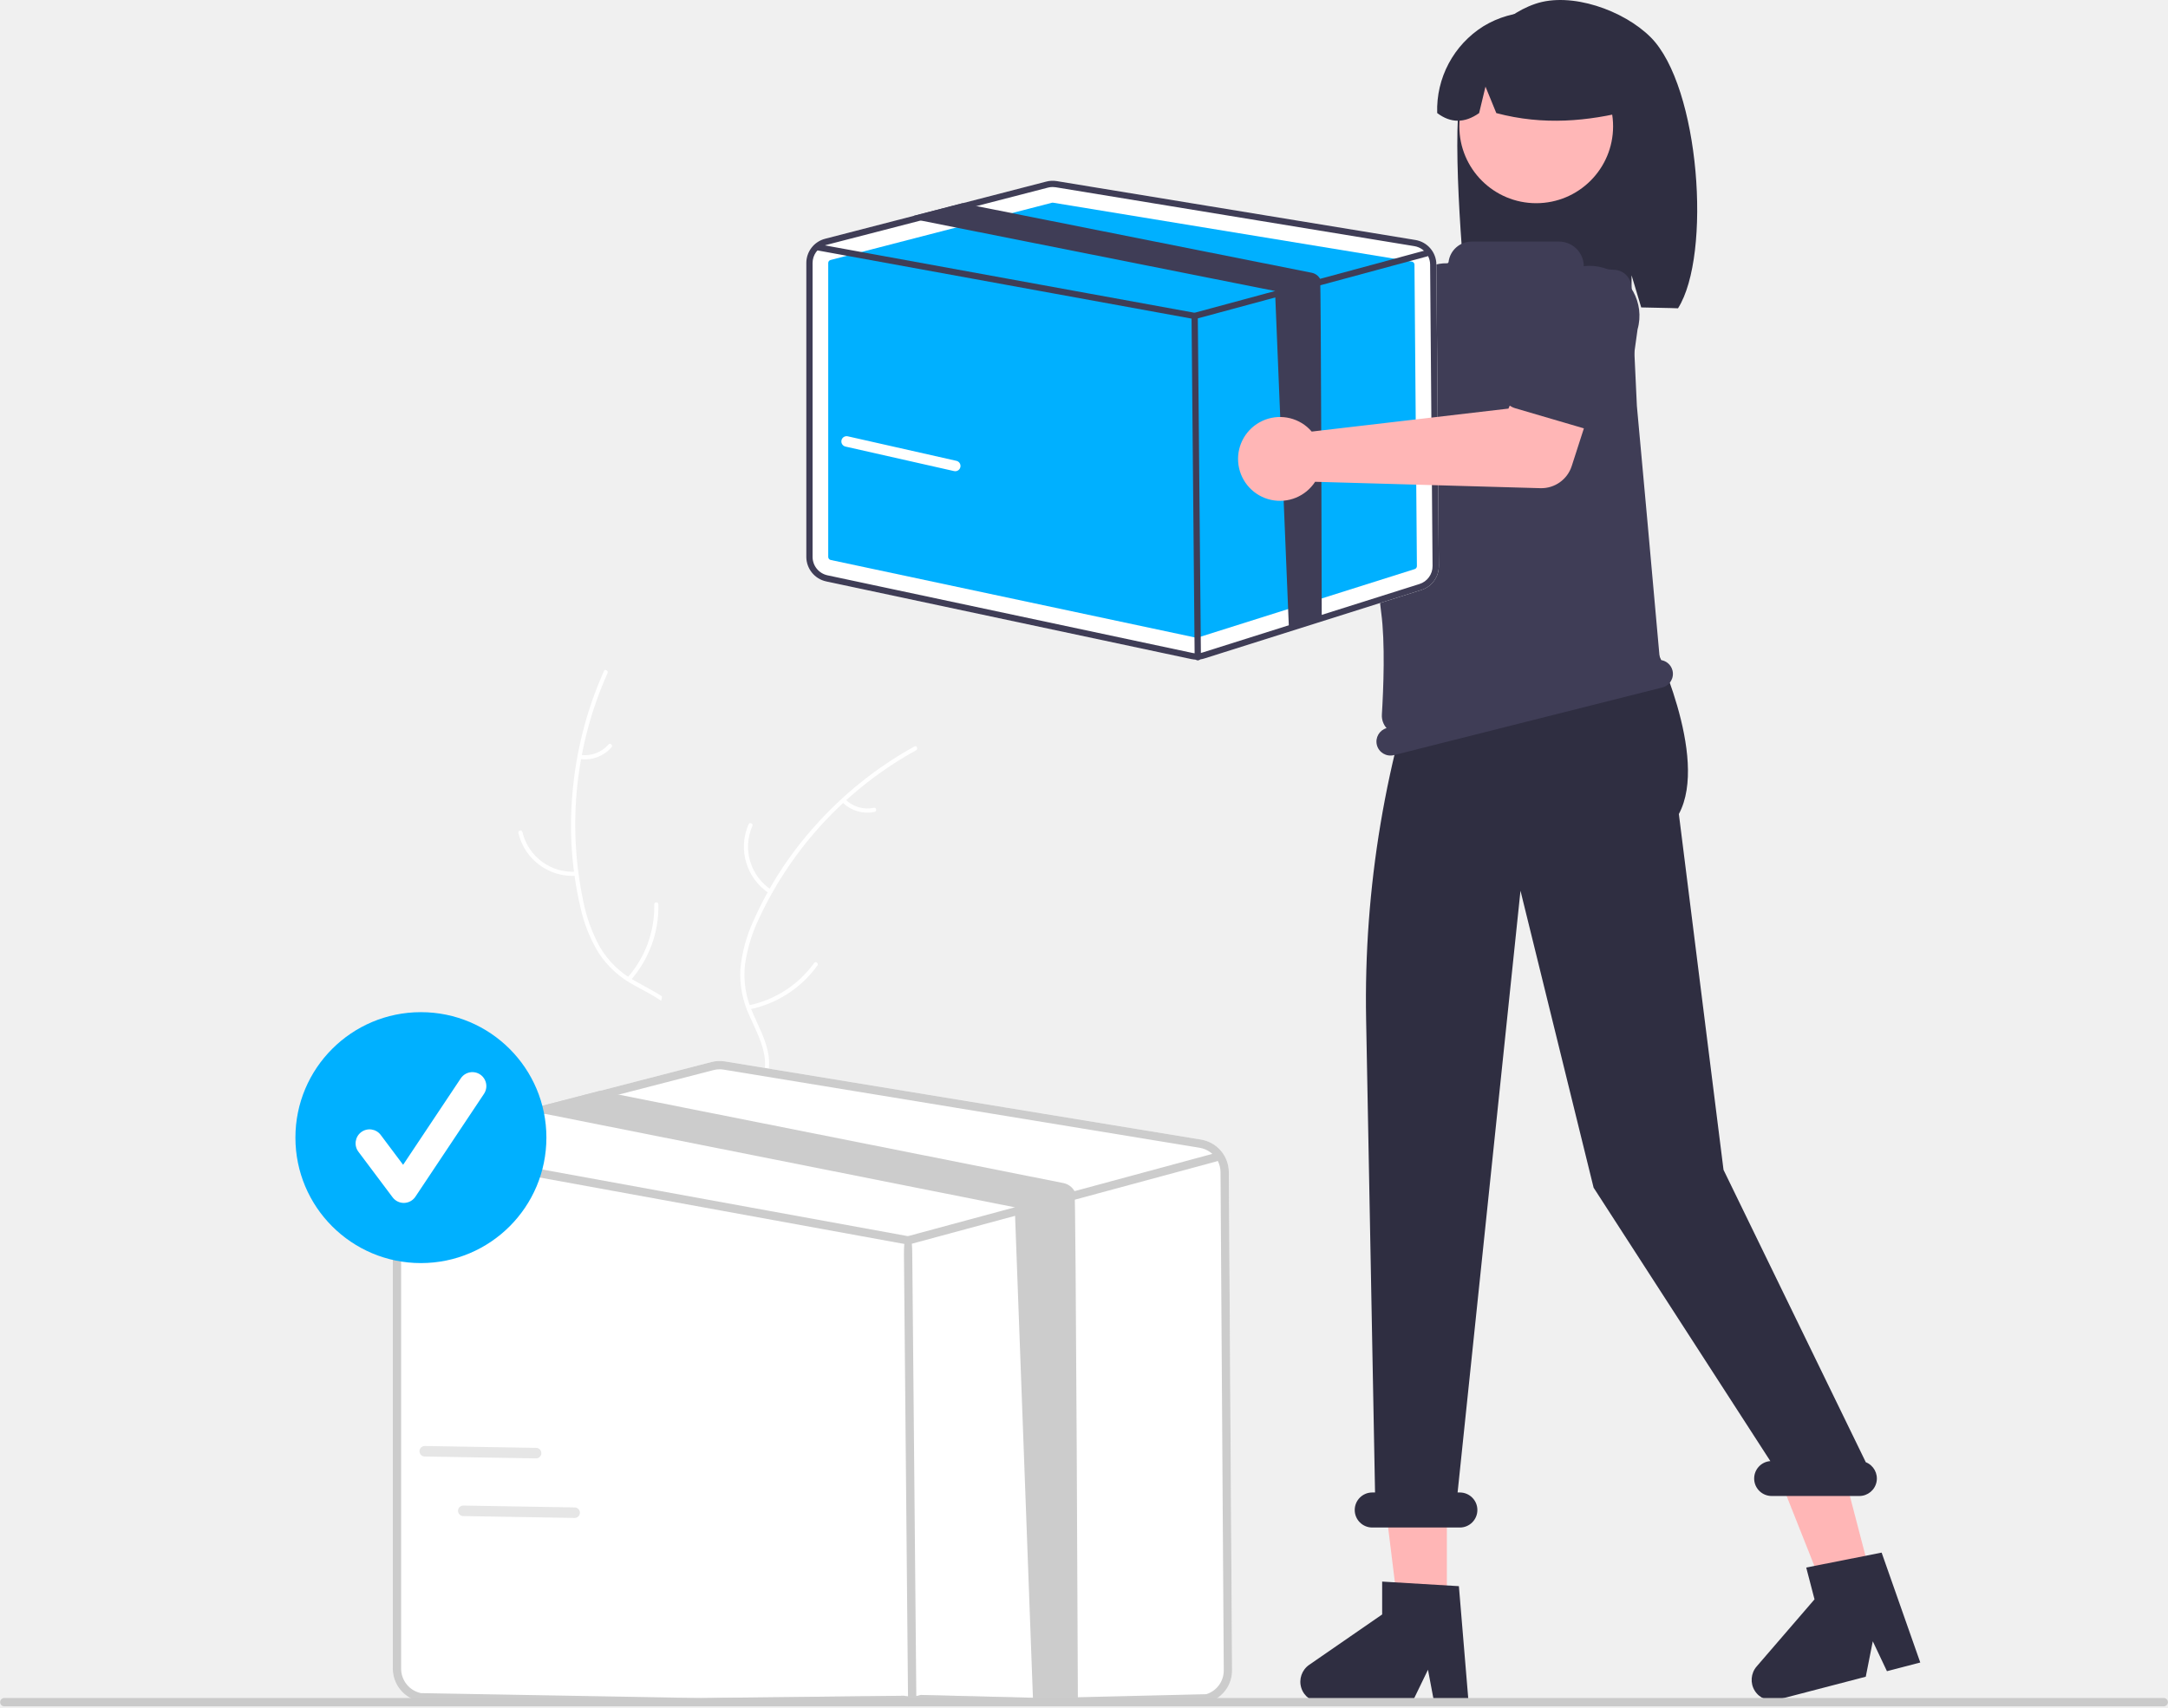
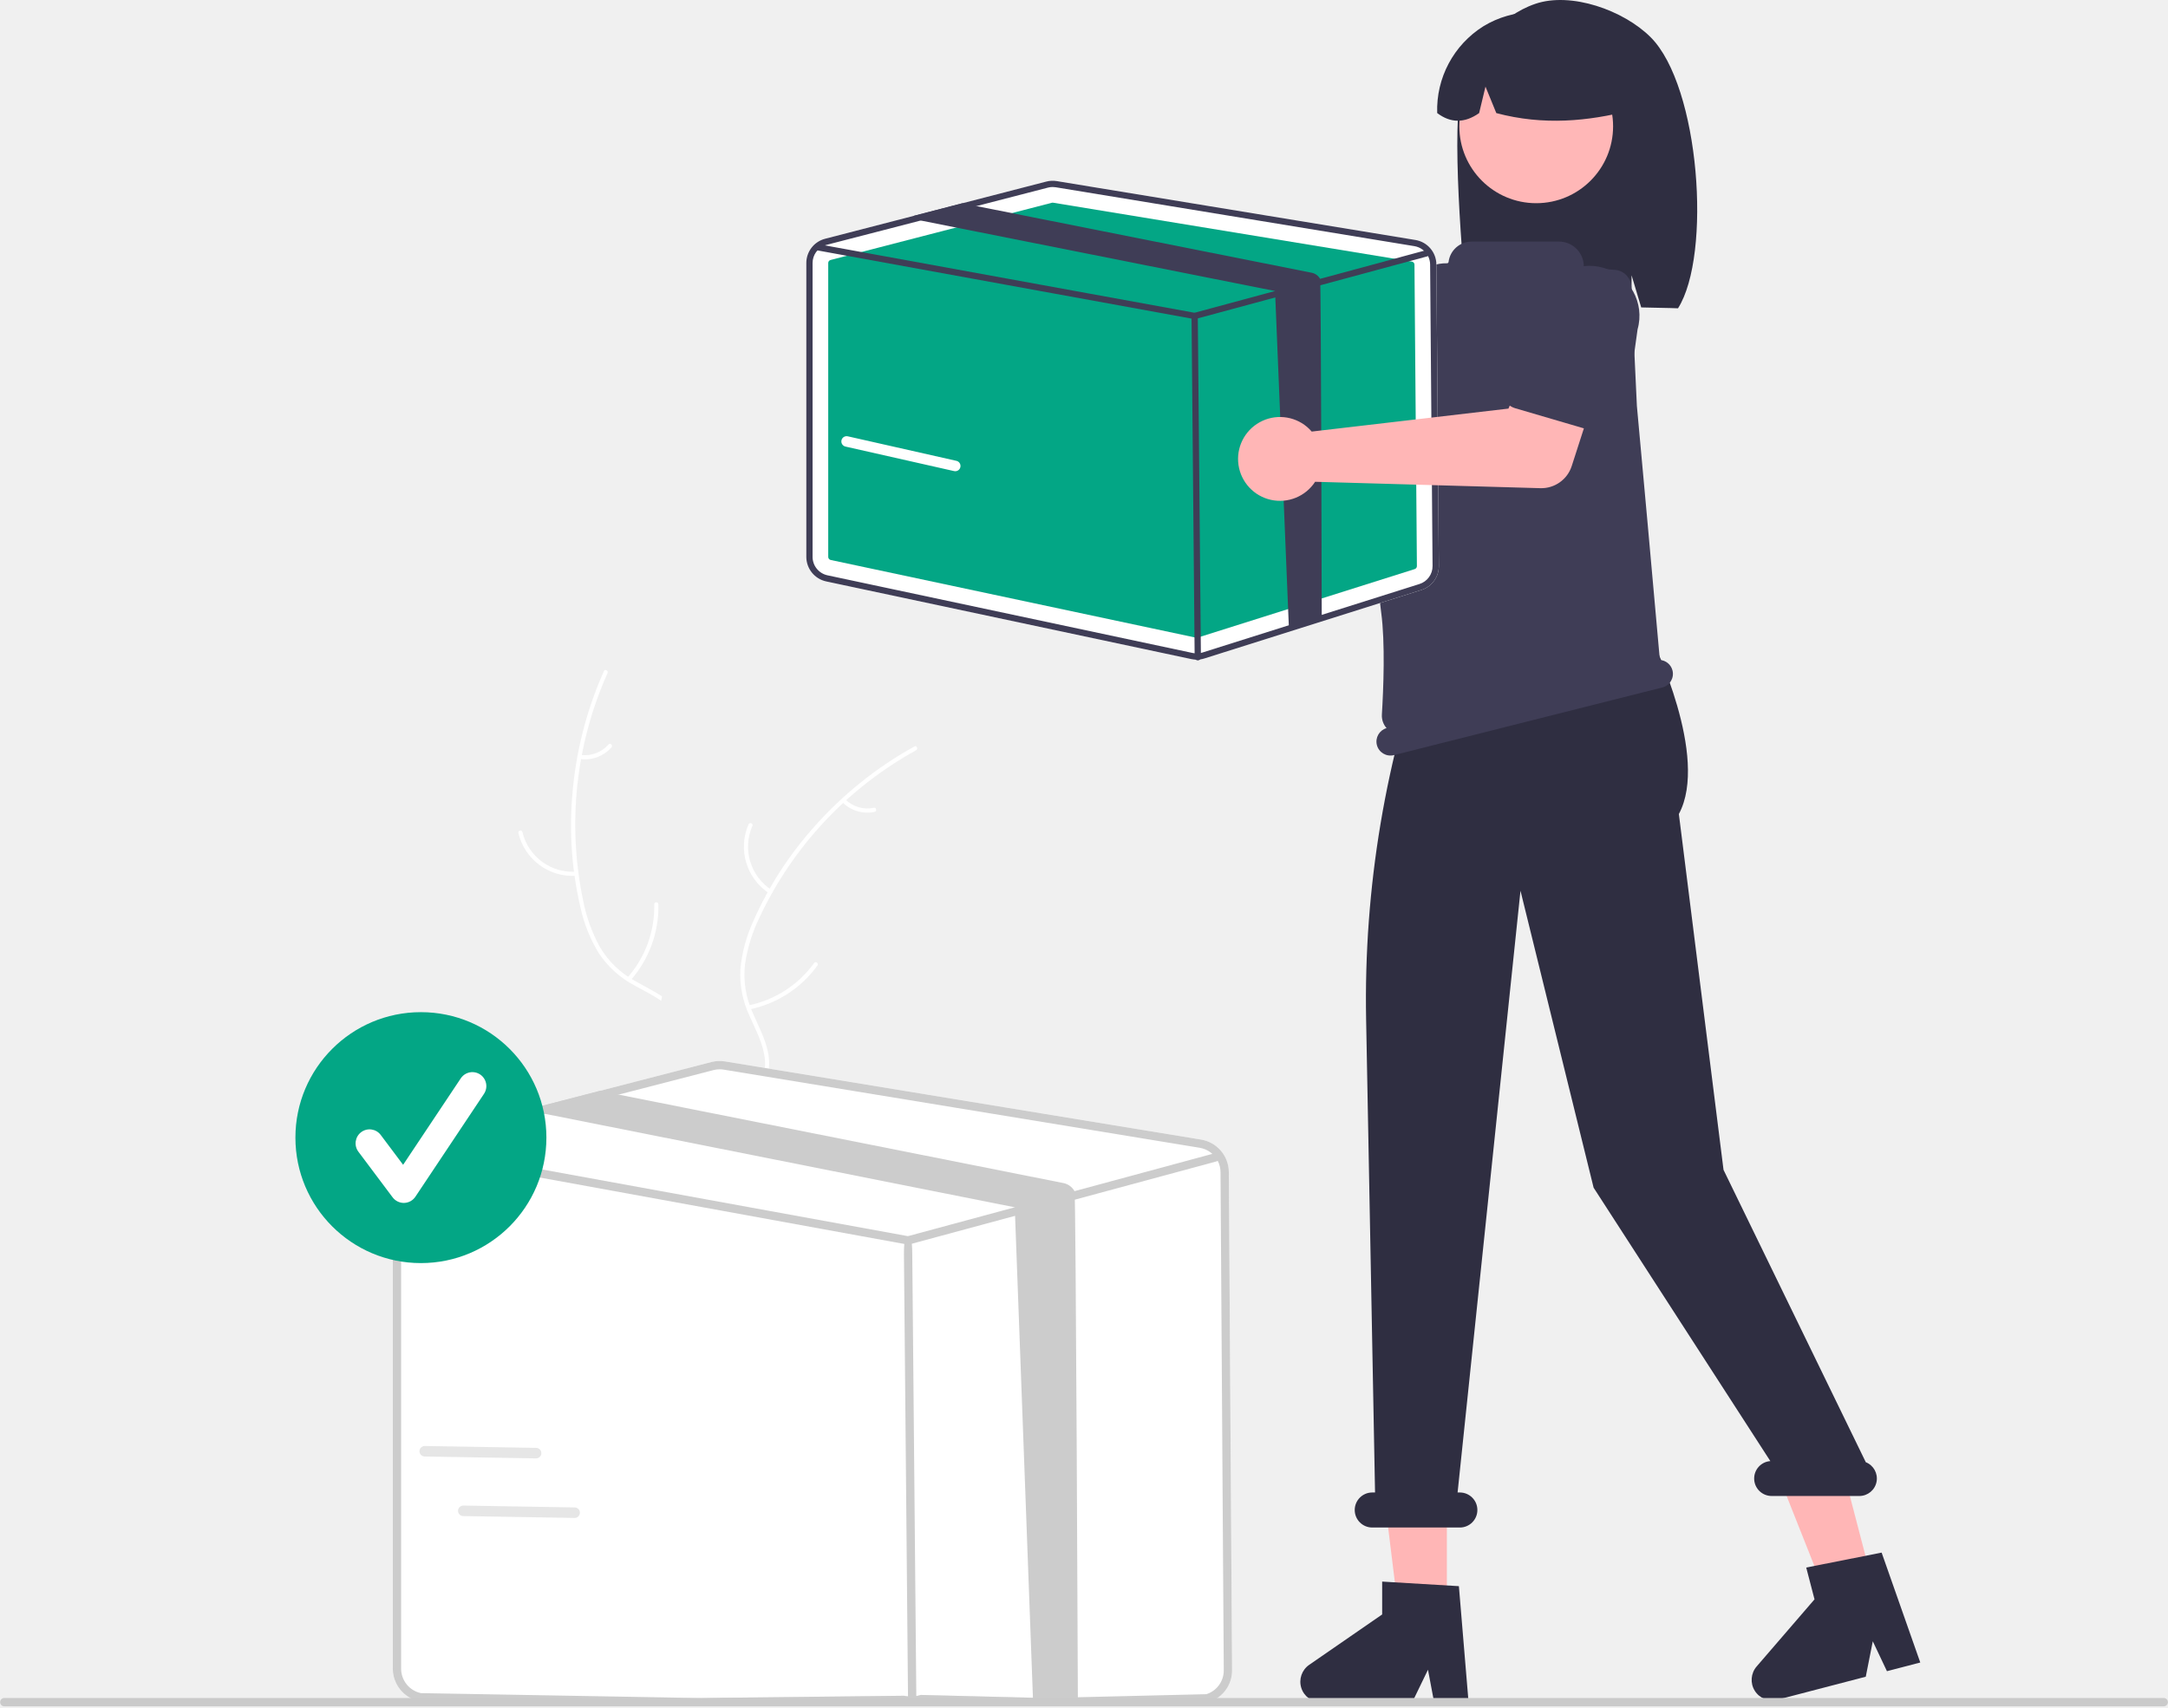
<svg xmlns="http://www.w3.org/2000/svg" data-name="Layer 1" width="618.675" height="487.325" viewBox="0 0 618.675 487.325">
  <path d="M439.195,470.558c-4.938-26.426,2.836-56.491,24.443-72.487a123.863,123.863,0,0,0,25.822,81.025c6.935,8.889,15.575,18.054,15.307,29.326-.167,7.014-3.96,13.547-8.958,18.47-4.999,4.922-11.156,8.471-17.24,11.965l-.947,1.473C459.786,520.214,444.132,496.984,439.195,470.558Z" transform="translate(-290.6623 -206.3375)" fill="#f0f0f0" />
  <path d="M464.031,398.475a105.87,105.87,0,0,0-6.989,64.761,45.591,45.591,0,0,0,4.828,13.444,26.149,26.149,0,0,0,9.878,9.582c3.771,2.179,7.88,3.971,11.055,7.028a16.011,16.011,0,0,1,4.713,12.216c-.152,5.623-2.315,10.855-4.609,15.899-2.546,5.6-5.28,11.376-5.115,17.672.02.763-1.165.749-1.185-.012-.287-10.954,7.632-19.751,9.396-30.261.823-4.904.174-10.087-3.274-13.888-3.015-3.324-7.251-5.176-11.088-7.349a27.903,27.903,0,0,1-10.008-9.009,42.148,42.148,0,0,1-5.327-13.209,102.712,102.712,0,0,1-2.328-32.018,107.747,107.747,0,0,1,9.035-35.465c.31-.694,1.325-.081,1.017.609Z" transform="translate(-290.6623 -206.3375)" fill="#fff" />
  <path d="M455.169,456.308a15.884,15.884,0,0,1-16.571-12.183c-.173-.742.972-1.046,1.146-.303a14.708,14.708,0,0,0,15.438,11.301c.76-.057.744,1.128-.012,1.185Z" transform="translate(-290.6623 -206.3375)" fill="#fff" />
  <path d="M469.691,485.41a30.615,30.615,0,0,0,7.674-20.95c-.017-.763,1.168-.75,1.185.012a31.844,31.844,0,0,1-8.029,21.784c-.508.571-1.334-.279-.829-.847Z" transform="translate(-290.6623 -206.3375)" fill="#fff" />
  <path d="M456.335,421.817a8.991,8.991,0,0,0,7.987-2.999c.5-.577,1.326.273.829.847a10.075,10.075,0,0,1-8.828,3.337.612.612,0,0,1-.586-.599.595.595,0,0,1,.599-.586Z" transform="translate(-290.6623 -206.3375)" fill="#fff" />
  <path d="M551.996,419.93c-.302.369-.604.738-.904,1.117a118.407,118.407,0,0,0-10.837,15.858c-.252.427-.502.863-.742,1.296a124.827,124.827,0,0,0-14.565,43.589,121.222,121.222,0,0,0-1.111,18.385c.133,8.49.954,17.685-1.649,25.494a20.796,20.796,0,0,1-.937,2.397l-41.762,13.306c-.11-.017-.218-.025-.328-.042l-1.643.608c-.027-.317-.048-.646-.076-.963-.016-.184-.024-.37-.04-.554-.008-.123-.016-.247-.03-.358-.003-.041-.005-.082-.005-.114-.014-.111-.016-.215-.027-.317-.124-1.839-.239-3.681-.334-5.529-.003-.01-.003-.01.003-.022-.717-14.077-.265-28.337,2.337-42.075.078-.413.153-.836.251-1.255a115.675,115.675,0,0,1,5.115-18.17,102.26,102.26,0,0,1,4.124-9.49,85.036,85.036,0,0,1,15.437-21.648c12.459-12.681,28.834-21.235,46.381-21.505C551.104,419.931,551.544,419.927,551.996,419.93Z" transform="translate(-290.6623 -206.3375)" fill="#f0f0f0" />
  <path d="M552.071,420.49a105.87,105.87,0,0,0-44.571,47.5,45.591,45.591,0,0,0-4.24,13.641,26.149,26.149,0,0,0,2.119,13.598c1.699,4.01,3.901,7.915,4.596,12.268a16.011,16.011,0,0,1-3.592,12.592c-3.507,4.398-8.384,7.273-13.252,9.92-5.405,2.938-11.065,5.904-14.724,11.031-.443.621-1.381-.103-.939-.723,6.365-8.919,17.985-11.175,25.722-18.505,3.61-3.42,6.212-7.949,5.747-13.06-.406-4.47-2.673-8.498-4.429-12.543a27.903,27.903,0,0,1-2.567-13.219,42.148,42.148,0,0,1,3.7-13.754,102.712,102.712,0,0,1,17.418-26.966,107.747,107.747,0,0,1,28.566-22.877c.666-.367,1.107.733.445,1.098Z" transform="translate(-290.6623 -206.3375)" fill="#fff" />
  <path d="M510.176,461.33a15.884,15.884,0,0,1-5.896-19.705c.309-.697,1.406-.25,1.097.448a14.708,14.708,0,0,0,5.522,18.318c.641.412-.085,1.348-.723.939Z" transform="translate(-290.6623 -206.3375)" fill="#fff" />
  <path d="M504.25,493.309a30.615,30.615,0,0,0,18.74-12.107c.445-.62,1.383.104.939.723a31.844,31.844,0,0,1-19.527,12.559c-.749.15-.897-1.026-.152-1.175Z" transform="translate(-290.6623 -206.3375)" fill="#fff" />
  <path d="M531.873,434.493a8.991,8.991,0,0,0,8.183,2.414c.747-.16.894,1.017.152,1.175a10.075,10.075,0,0,1-9.058-2.651.612.612,0,0,1-.108-.831.595.595,0,0,1,.831-.108Z" transform="translate(-290.6623 -206.3375)" fill="#fff" />
  <path d="M617.595,275.421a11.998,11.998,0,0,1,.273,1.869L666.832,305.538l11.901-6.851,12.688,16.61-19.89,14.177a9.119,9.119,0,0,1-10.94-.267l-50.491-39.832a11.965,11.965,0,1,1,7.495-13.953Z" transform="translate(-290.6623 -206.3375)" fill="#ffb6b6" />
  <path d="M667.511,302.419a5.124,5.124,0,0,1,2.558-3.42l22.606-12.317a14.245,14.245,0,0,1,17.222,22.695l-18.118,18.406a5.129,5.129,0,0,1-7.75-.51L668.43,306.591A5.123,5.123,0,0,1,667.511,302.419Z" transform="translate(-290.6623 -206.3375)" fill="#3f3d56" />
  <path d="M707.898,230.813c3.253-10.366,10.649-19.873,20.878-23.377,10.23-3.504,25.208,1.834,32.899,9.498,14.067,14.02,17.5,62.182,7.835,77.402-1.922-.102-8.556-.177-10.501-.25l-2.752-9.173v9.083c-15.186-.469-30.997-.175-46.815.128C708.023,283.349,704.645,241.179,707.898,230.813Z" transform="translate(-290.6623 -206.3375)" fill="#2f2e41" />
  <polygon points="412.883 459.573 399.032 459.573 392.443 406.146 412.886 406.147 412.883 459.573" fill="#ffb6b6" />
  <polygon points="534.137 450.96 520.734 454.453 500.881 404.416 520.663 399.261 534.137 450.96" fill="#ffb6b6" />
  <polygon points="457.805 131.433 460.944 139.593 460.316 147.753 398.892 169.028 401.94 133.316 408.844 125.155 457.805 131.433" fill="#ffb6b6" />
  <circle cx="438.384" cy="36.061" r="21.938" fill="#ffb7b7" />
  <path d="M713.972,213.831a27.555,27.555,0,0,1,41.894,24.048c-11.959,3.056-24.702,4.335-38.207.736l-3.087-7.555-1.82,7.561q-6.197,4.359-11.963-.016A28.135,28.135,0,0,1,713.972,213.831Z" transform="translate(-290.6623 -206.3375)" fill="#2f2e41" />
  <path d="M709.742,692.211h-9.829l-1.754-9.279-4.493,9.279H667.597a5.86,5.86,0,0,1-3.33-10.682l20.817-14.377V657.771l21.896,1.307Z" transform="translate(-290.6623 -206.3375)" fill="#2f2e41" />
  <path d="M838.644,680.868l-9.511,2.479-4.038-8.537-2.007,10.113-25.225,6.575a5.86,5.86,0,0,1-5.916-9.497l16.518-19.163-2.366-9.078,21.518-4.258Z" transform="translate(-290.6623 -206.3375)" fill="#2f2e41" />
  <path d="M823.1,623.699l-40.601-83.448L769.753,438.685c8.788-16.32-7.532-49.529-7.532-49.529V375.213L699,387.14v0a303.467,303.467,0,0,0-18.492,110.188L683.055,632.338h-.799a5,5,0,0,0,0,10h25a5,5,0,1,0,0-10h-.645l17.947-171.757,20.868,84.758,50.43,78.039a4.987,4.987,0,0,0,.4,9.96h25a4.995,4.995,0,0,0,1.844-9.639Z" transform="translate(-290.6623 -206.3375)" fill="#2f2e41" />
  <path d="M767.936,397.704h-0a3.987,3.987,0,0,0-3.605-2.995c-.833-9.527-6.339-70.629-6.549-72.421l-.008-.076-1.594-34.058a5.037,5.037,0,0,0-4.703-4.79l-8.421-.55a.446.446,0,0,1-.431-.445,7.081,7.081,0,0,0-7.081-7.081H710.613a6.63,6.63,0,0,0-6.576,5.804.44.44,0,0,1-.448.396l-.003-0a11.845,11.845,0,0,0-11.915,9.824c-3.408,19.831-10.239,64.84-6.862,89.862,1.176,8.711.641,21.812.197,29.1a5.365,5.365,0,0,0,1.336,3.89,3.992,3.992,0,0,0-2.766,4.808h0a4,4,0,0,0,4.856,2.901l76.603-19.311A4,4,0,0,0,767.936,397.704Z" transform="translate(-290.6623 -206.3375)" fill="#3f3d56" />
  <path d="M641.331,540.887a9.464,9.464,0,0,0-7.945-9.281L497.571,509.303a9.463,9.463,0,0,0-3.913.174l-31.829,8.23-18.262,4.728-33.703,8.712a9.494,9.494,0,0,0-7.107,9.187V682.648a9.535,9.535,0,0,0,7.511,9.274L548.603,690.355a9.217,9.217,0,0,0,1.976.205,9.469,9.469,0,0,0,2.854-.435l82.189,2.045a9.448,9.448,0,0,0,6.633-9.123Z" transform="translate(-290.6623 -206.3375)" fill="#fff" />
  <path d="M641.331,540.887a9.464,9.464,0,0,0-7.945-9.281L497.571,509.303a9.463,9.463,0,0,0-3.913.174l-31.829,8.23-18.262,4.728-33.703,8.712a9.494,9.494,0,0,0-7.107,9.187V682.648a9.535,9.535,0,0,0,7.511,9.274L548.603,690.355a9.217,9.217,0,0,0,1.976.205,9.469,9.469,0,0,0,2.854-.435l82.189,2.045a9.448,9.448,0,0,0,6.633-9.123ZM634.911,689.91l-82.189,1.955a7.214,7.214,0,0,1-3.621.174l-138.344-2.433a7.153,7.153,0,0,1-5.629-6.957V540.334a7.123,7.123,0,0,1,4.664-6.68,5.911,5.911,0,0,1,.664-.206l35.655-9.218,21.085-5.455,27.054-6.997a6.782,6.782,0,0,1,1.779-.229,7.036,7.036,0,0,1,1.154.095L632.998,533.946a7.136,7.136,0,0,1,5.17,3.739,7.116,7.116,0,0,1,.791,3.218l.925,142.16A7.09,7.09,0,0,1,634.911,689.91Z" transform="translate(-290.6623 -206.3375)" fill="#ccc" />
  <path d="M638.168,537.686a1.03,1.03,0,0,1-.3.134l-39.948,10.799-12.436,3.36L550.113,561.537a1.372,1.372,0,0,1-.308.04,1.935,1.935,0,0,1-.213-.016L406.97,535.559l-.474-.087a1.189,1.189,0,0,1,.427-2.34l2.87.522,139.965,25.52,30.485-8.238,17.053-4.609,39.332-10.633.625-.166a1.192,1.192,0,0,1,1.384.648.926.926,0,0,1,.071.19A1.189,1.189,0,0,1,638.168,537.686Z" transform="translate(-290.6623 -206.3375)" fill="#ccc" />
  <path d="M550.991,690.838c-.65,0-1.18-.523-1.186,2.825l-1.186-129.261c-.006-4.655.52-5.191,1.175-5.197h.011c.65,0,1.18.523,1.186,5.175l1.186,129.261c.006-3.345-.52-2.809-1.175-2.803Z" transform="translate(-290.6623 -206.3375)" fill="#ccc" />
  <path d="M598.256,692.338l-12.772.135L580.242,550.936,446.499,524.325a3.073,3.073,0,0,1-.387-.095,4.715,4.715,0,0,1-2.546-1.795l18.262-4.728,5.368,1.067,126.905,25.243a4.718,4.718,0,0,1,3.194,2.308C597.69,547.014,598.248,691.515,598.256,692.338Z" transform="translate(-290.6623 -206.3375)" fill="#ccc" />
  <path d="M700.559,281.827a7.133,7.133,0,0,0-5.988-6.995L592.213,258.024a7.132,7.132,0,0,0-2.949.131l-23.988,6.203-13.764,3.563-25.4,6.566a7.155,7.155,0,0,0-5.356,6.924v83.892a7.186,7.186,0,0,0,5.66,6.989L630.674,394.474a6.947,6.947,0,0,0,1.49.155,7.136,7.136,0,0,0,2.151-.328l61.942-19.561a7.121,7.121,0,0,0,4.999-6.876Z" transform="translate(-290.6623 -206.3375)" fill="#fff" />
-   <path d="M591.054,264.184a.866.866,0,0,0-.221.029l-63.152,16.332a.893.893,0,0,0-.669.864v83.891a.897.897,0,0,0,.707.873l104.258,22.182a.901.901,0,0,0,.455-.022l61.943-19.56a.888.888,0,0,0,.623-.859l-.694-86.037a.891.891,0,0,0-.748-.873L591.199,264.196A.929.929,0,0,0,591.054,264.184Z" transform="translate(-290.6623 -206.3375)" fill="#00b0ff" />
+   <path d="M591.054,264.184a.866.866,0,0,0-.221.029l-63.152,16.332a.893.893,0,0,0-.669.864v83.891a.897.897,0,0,0,.707.873l104.258,22.182a.901.901,0,0,0,.455-.022l61.943-19.56a.888.888,0,0,0,.623-.859l-.694-86.037a.891.891,0,0,0-.748-.873L591.199,264.196A.929.929,0,0,0,591.054,264.184Z" transform="translate(-290.6623 -206.3375)" fill="#03a685" />
  <path d="M700.559,281.827a7.133,7.133,0,0,0-5.988-6.995L592.213,258.024a7.132,7.132,0,0,0-2.949.131l-23.988,6.203-13.764,3.563-25.4,6.566a7.155,7.155,0,0,0-5.356,6.924v83.892a7.186,7.186,0,0,0,5.66,6.989L630.674,394.474a6.947,6.947,0,0,0,1.49.155,7.136,7.136,0,0,0,2.151-.328l61.942-19.561a7.121,7.121,0,0,0,4.999-6.876Zm-4.838,91.209-61.942,19.561a5.437,5.437,0,0,1-2.729.131L526.786,370.546a5.391,5.391,0,0,1-4.242-5.243V281.41a5.369,5.369,0,0,1,3.515-5.035,4.454,4.454,0,0,1,.5-.155l26.872-6.947,15.891-4.111,20.389-5.273a5.111,5.111,0,0,1,1.341-.173,5.303,5.303,0,0,1,.87.071l102.357,16.808a5.378,5.378,0,0,1,3.897,2.818,5.363,5.363,0,0,1,.596,2.425l.697,86.037A5.344,5.344,0,0,1,695.72,373.036Z" transform="translate(-290.6623 -206.3375)" fill="#3f3d56" />
  <path d="M698.175,279.414a.776.776,0,0,1-.226.101l-30.107,8.139-9.372,2.532L631.812,297.39a1.034,1.034,0,0,1-.232.03,1.458,1.458,0,0,1-.161-.012L523.932,277.811l-.358-.066a.896.896,0,0,1,.322-1.764l2.163.393L631.544,295.609,654.519,289.4l12.852-3.474,29.642-8.014.471-.125a.898.898,0,0,1,1.043.489.698.698,0,0,1,.054.143A.896.896,0,0,1,698.175,279.414Z" transform="translate(-290.6623 -206.3375)" fill="#3f3d56" />
  <path d="M632.473,394.838a.894.894,0,0,1-.894-.886l-.894-97.418a.894.894,0,0,1,.886-.902h.008a.894.894,0,0,1,.894.886l.894,97.418a.894.894,0,0,1-.886.902Z" transform="translate(-290.6623 -206.3375)" fill="#3f3d56" />
  <path d="M667.842,382.987l-9.372,2.532L654.519,289.4,553.723,269.344a2.316,2.316,0,0,1-.292-.071,3.553,3.553,0,0,1-1.919-1.353l13.764-3.563,4.046.804,95.642,19.025a3.555,3.555,0,0,1,2.407,1.74C667.669,286.445,667.836,382.367,667.842,382.987Z" transform="translate(-290.6623 -206.3375)" fill="#3f3d56" />
  <path d="M663.643,328.184a11.997,11.997,0,0,1,1.335,1.337l56.146-6.557,5.46-12.6,20.093,5.755-7.499,23.246a9.119,9.119,0,0,1-8.937,6.315l-64.285-1.827a11.965,11.965,0,1,1-2.313-15.669Z" transform="translate(-290.6623 -206.3375)" fill="#ffb6b6" />
  <path d="M719.808,320.055a5.124,5.124,0,0,1,.011-4.271l10.788-23.374a14.245,14.245,0,0,1,27.363,7.932l-3.553,25.582a5.129,5.129,0,0,1-6.523,4.216l-24.86-7.285A5.124,5.124,0,0,1,719.808,320.055Z" transform="translate(-290.6623 -206.3375)" fill="#3f3d56" />
  <path d="M908.147,693.379H291.853a1.191,1.191,0,0,1,0-2.381H908.147a1.191,1.191,0,0,1,0,2.381Z" transform="translate(-290.6623 -206.3375)" fill="#cacaca" />
-   <circle cx="120.113" cy="324.713" r="35.811" fill="#00b0ff" />
+   <circle cx="120.113" cy="324.713" r="35.811" fill="#03a685" />
  <path d="M405.89,549.688a3.982,3.982,0,0,1-3.186-1.594l-9.77-13.027a3.983,3.983,0,1,1,6.374-4.78l6.392,8.522L422.115,514.185a3.984,3.984,0,1,1,6.629,4.419L409.204,547.914a3.985,3.985,0,0,1-3.204,1.773C405.964,549.688,405.927,549.688,405.89,549.688Z" transform="translate(-290.6623 -206.3375)" fill="#fff" />
  <path d="M563.257,340.838a1.512,1.512,0,0,1-.331-.037l-31-7a1.5,1.5,0,0,1,.66-2.927l31,7a1.5,1.5,0,0,1-.329,2.964Z" transform="translate(-290.6623 -206.3375)" fill="#fff" />
  <path d="M443.951,622.574a1.513,1.513,0,0,1-.332.031l-31.776-.535a1.5,1.5,0,0,1,.05-3l31.776.535a1.5,1.5,0,0,1,.282,2.969Z" transform="translate(-290.6623 -206.3375)" fill="#e6e6e6" />
  <path d="M454.951,639.574a1.513,1.513,0,0,1-.332.031l-31.776-.535a1.5,1.5,0,0,1,.05-3l31.776.535a1.5,1.5,0,0,1,.282,2.969Z" transform="translate(-290.6623 -206.3375)" fill="#e6e6e6" />
</svg>
